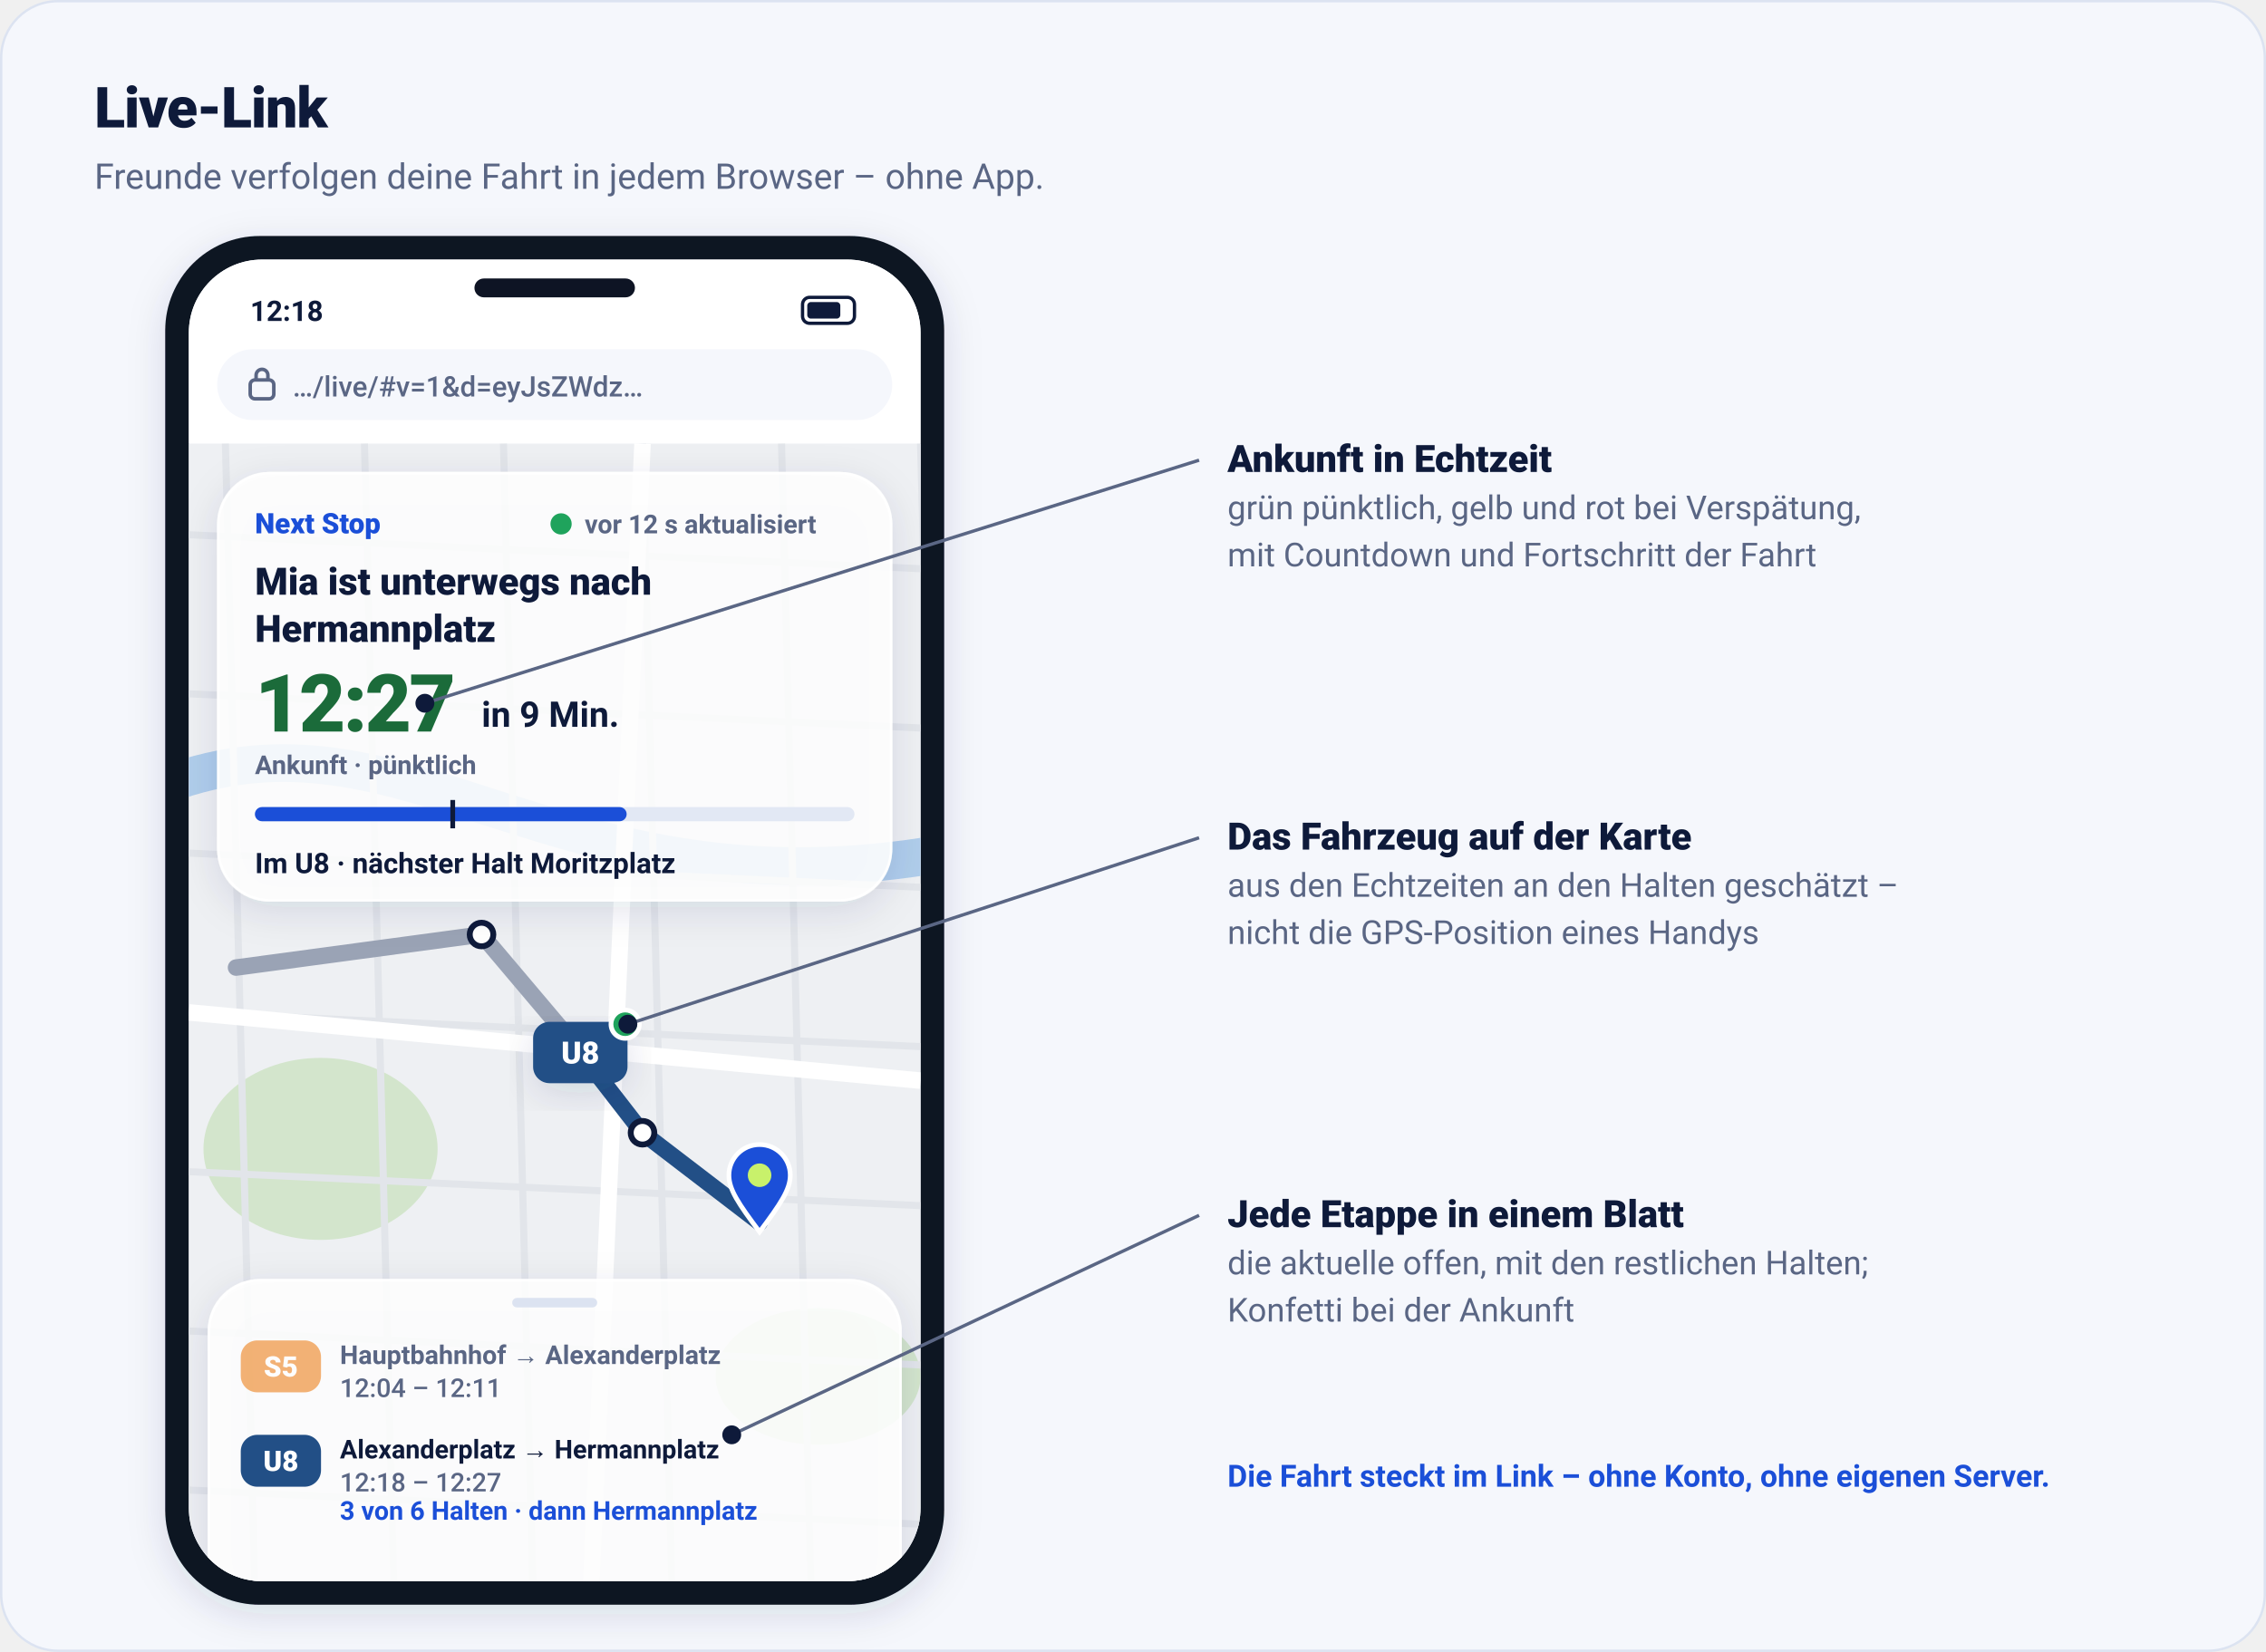
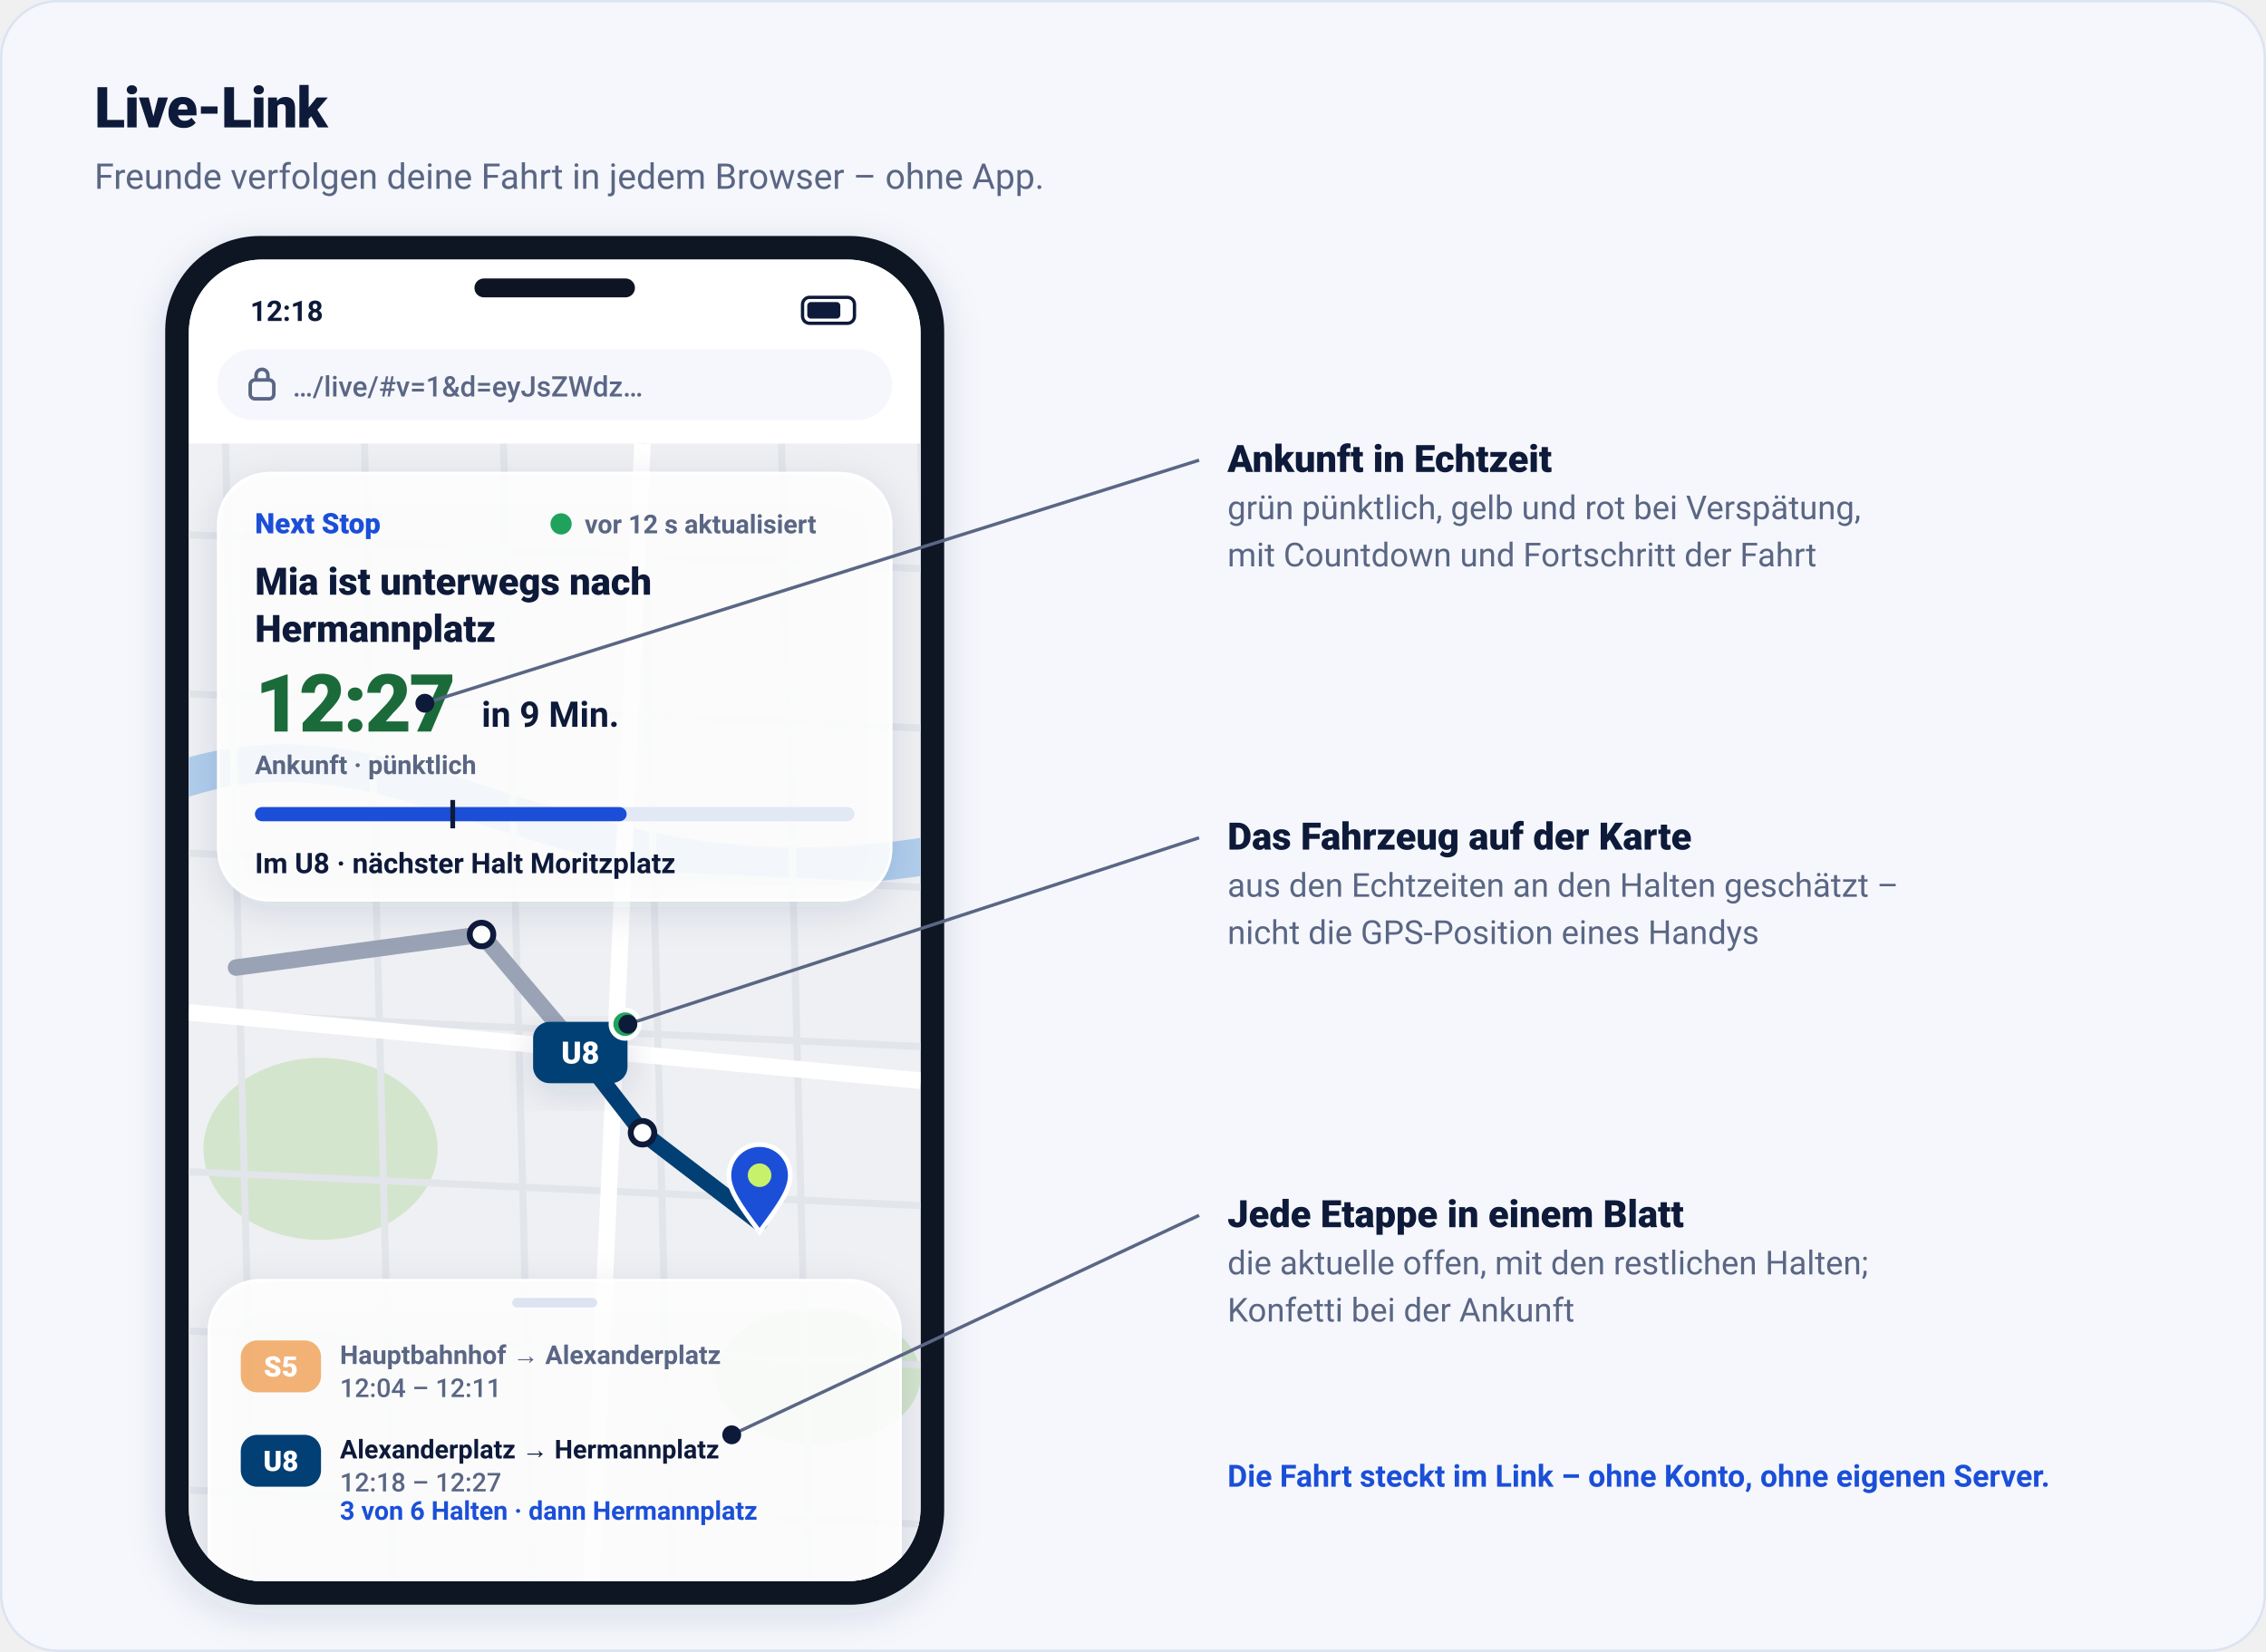
<svg xmlns="http://www.w3.org/2000/svg" viewBox="0 0 960 700" width="960" height="700" role="img" aria-label="Live-Link">
  <style>text{font-family:system-ui,-apple-system,'Segoe UI',Roboto,'Helvetica Neue',Arial,sans-serif}</style>
  <defs>
    <filter id="sh" x="-25%" y="-25%" width="150%" height="170%">
      <feGaussianBlur in="SourceAlpha" stdDeviation="8" />
      <feOffset dy="4" result="b" />
      <feFlood flood-color="#1B2A5A" flood-opacity="0.13" />
      <feComposite in2="b" operator="in" />
      <feMerge>
        <feMergeNode />
        <feMergeNode in="SourceGraphic" />
      </feMerge>
    </filter>
  </defs>
  <rect x="0.5" y="0.5" width="959" height="699" rx="24" fill="#F5F7FC" stroke="#DCE3F1" />
  <text x="40" y="54" font-size="24" fill="#0E1A3A" font-weight="800" letter-spacing="-0.4">Live-Link</text>
  <text x="40" y="80" font-size="15" fill="#5A6684">Freunde verfolgen deine Fahrt in jedem Browser – ohne App.</text>
  <rect x="70" y="100" width="330" height="580" rx="40" fill="#0E1424" filter="url(#sh)" />
  <clipPath id="ph1">
    <rect x="80" y="110" width="310" height="560" rx="31" />
  </clipPath>
  <g clip-path="url(#ph1)">
    <rect x="80" y="110" width="310" height="560" rx="0" fill="#F5F7FC" />
    <rect x="80" y="110" width="310" height="78" rx="0" fill="#FFFFFF" />
    <text x="106" y="136" font-size="12" fill="#0E1A3A" font-weight="700">12:18</text>
    <rect x="340" y="126" width="22" height="11" rx="3" fill="none" stroke="#0E1A3A" stroke-width="1.4" />
    <rect x="342" y="128" width="14" height="7" rx="1.5" fill="#0E1A3A" />
    <rect x="92" y="148" width="286" height="30" rx="15" fill="#F5F7FC" />
    <g transform="translate(106 156)" fill="none" stroke="#5A6684" stroke-width="1.5">
      <rect x="0" y="5" width="10" height="8" rx="2" />
      <path d="M2.5 5V3a2.5 2.5 0 0 1 5 0V5" />
    </g>
    <text x="124" y="168" font-size="12" fill="#5A6684" font-weight="500">…/live/#v=1&amp;d=eyJsZWdz…</text>
    <g transform="translate(0 0)">
      <rect x="80" y="188" width="310" height="482" rx="0" fill="#EEF0F3" />
      <path d="M70 332.6C173.0 294.04 235.0 390.44 400 361.52" stroke="#AFCDEB" stroke-width="16" fill="none" />
      <ellipse cx="135.8" cy="486.84" rx="49.6" ry="38.56" fill="#D3E5CC" />
      <ellipse cx="346.6" cy="583.24" rx="43.4" ry="28.92" fill="#D3E5CC" />
      <path d="M80 226.6L390 241.0" stroke="#E2E5EA" stroke-width="3" />
      <path d="M80 294.0L390 308.5" stroke="#E2E5EA" stroke-width="3" />
      <path d="M80 361.5L390 376.0" stroke="#E2E5EA" stroke-width="3" />
      <path d="M80 429.0L390 443.5" stroke="#E2E5EA" stroke-width="3" />
      <path d="M80 496.5L390 510.9" stroke="#E2E5EA" stroke-width="3" />
      <path d="M80 564.0L390 578.4" stroke="#E2E5EA" stroke-width="3" />
      <path d="M80 631.4L390 645.9" stroke="#E2E5EA" stroke-width="3" />
      <path d="M95.5 188L107.9 670" stroke="#E2E5EA" stroke-width="3" />
      <path d="M154.4 188L166.8 670" stroke="#E2E5EA" stroke-width="3" />
      <path d="M213.3 188L225.7 670" stroke="#E2E5EA" stroke-width="3" />
      <path d="M272.2 188L284.6 670" stroke="#E2E5EA" stroke-width="3" />
      <path d="M331.1 188L343.5 670" stroke="#E2E5EA" stroke-width="3" />
      <path d="M390.0 188L402.4 670" stroke="#E2E5EA" stroke-width="3" />
      <path d="M80 429.0L390 457.92" stroke="#FFFFFF" stroke-width="7" />
      <path d="M272.2 188L250.5 670" stroke="#FFFFFF" stroke-width="7" />
      <path d="M100 410L204.0 396" stroke="#9AA3B5" stroke-width="7" stroke-linecap="round" fill="none" />
      <path d="M204.0 396L241.2 440" stroke="#9AA3B5" stroke-width="7" stroke-linecap="round" fill="none" />
-       <path d="M241.2 440L272.2 480L321.8 518" stroke="#224F86" stroke-width="7" stroke-linecap="round" stroke-linejoin="round" fill="none" />
+       <path d="M241.2 440L272.2 480L321.8 518" stroke="#013F75" stroke-width="7" stroke-linecap="round" stroke-linejoin="round" fill="none" />
      <circle cx="204.0" cy="396" r="5" fill="#FFFFFF" stroke="#0E1A3A" stroke-width="2.5" />
      <circle cx="272.2" cy="480" r="5" fill="#FFFFFF" stroke="#0E1A3A" stroke-width="2.5" />
      <path d="M321.8 522c-9-12-13-18-13-24a13 13 0 0 1 26 0c0 6-4 12-13 24z" fill="#1B4FD8" stroke="#FFFFFF" stroke-width="2" />
      <circle cx="321.8" cy="498" r="5" fill="#C8F16B" />
      <g filter="url(#sh)">
-         <rect x="225.85" y="433" width="40" height="26" rx="7" fill="#224F86" />
+         <rect x="225.85" y="433" width="40" height="26" rx="7" fill="#013F75" />
        <text x="245.85" y="450.68" font-size="13" fill="#FFFFFF" font-weight="800" text-anchor="middle">U8</text>
      </g>
      <circle cx="264.85" cy="434" r="7" fill="#FFFFFF" />
      <circle cx="264.85" cy="434" r="5" fill="#1FA35C" />
      <rect x="92" y="200" width="286" height="182" rx="22" fill="#FFFFFF" fill-opacity="0.86" filter="url(#sh)" />
      <rect x="92.5" y="200.5" width="285" height="181" rx="22" fill="none" stroke="#FFFFFF" stroke-opacity="0.95" />
      <text x="108" y="226" font-size="12" fill="#1B4FD8" font-weight="800">Next Stop</text>
      <circle cx="237.7" cy="222" r="4.5" fill="#1FA35C" />
      <text x="247.714" y="226" font-size="11" fill="#5A6684" font-weight="600">vor 12 s aktualisiert</text>
      <text x="108" y="252" font-size="16" fill="#0E1A3A" font-weight="800">Mia ist unterwegs nach</text>
      <text x="108" y="272" font-size="16" fill="#0E1A3A" font-weight="800">Hermannplatz</text>
      <text x="108" y="310" font-size="34" fill="#1B6B3A" font-weight="800" letter-spacing="-1">12:27</text>
      <text x="204" y="308" font-size="15" fill="#0E1A3A" font-weight="700">in 9 Min.</text>
      <text x="108" y="328" font-size="11" fill="#5A6684" font-weight="600">Ankunft · pünktlich</text>
      <rect x="108" y="342" width="254" height="6" rx="3" fill="#E2E8F4" />
      <rect x="108" y="342" width="157.48" height="6" rx="3" fill="#1B4FD8" />
      <path d="M191.8 339V351" stroke="#0E1A3A" stroke-width="2" />
      <text x="108" y="370" font-size="12" fill="#0E1A3A" font-weight="600">Im U8 · nächster Halt Moritzplatz</text>
      <rect x="88" y="542" width="294" height="140" rx="22" fill="#FFFFFF" fill-opacity="0.86" filter="url(#sh)" />
      <rect x="88.5" y="542.5" width="293" height="139" rx="22" fill="none" stroke="#FFFFFF" stroke-opacity="0.95" />
      <rect x="217" y="550" width="36" height="4" rx="2" fill="#DCE3F1" />
      <g opacity="0.55">
        <rect x="102" y="568" width="34" height="22" rx="7" fill="#EB7405" />
        <text x="119" y="583.32" font-size="12" fill="#FFFFFF" font-weight="800" text-anchor="middle">S5</text>
      </g>
      <text x="144" y="578" font-size="11" fill="#5A6684" font-weight="700">Hauptbahnhof → Alexanderplatz</text>
      <text x="144" y="592" font-size="11" fill="#5A6684" font-weight="500">12:04 – 12:11</text>
      <g opacity="1">
-         <rect x="102" y="608" width="34" height="22" rx="7" fill="#224F86" />
+         <rect x="102" y="608" width="34" height="22" rx="7" fill="#013F75" />
        <text x="119" y="623.32" font-size="12" fill="#FFFFFF" font-weight="800" text-anchor="middle">U8</text>
      </g>
      <text x="144" y="618" font-size="11" fill="#0E1A3A" font-weight="700">Alexanderplatz → Hermannplatz</text>
      <text x="144" y="632" font-size="11" fill="#5A6684" font-weight="500">12:18 – 12:27</text>
      <text x="144" y="644" font-size="11" fill="#1B4FD8" font-weight="600">3 von 6 Halten · dann Hermannplatz</text>
    </g>
  </g>
  <rect x="201" y="118" width="68" height="8" rx="4" fill="#0E1424" />
  <path d="M180 298L508 195" stroke="#5A6684" stroke-width="1.4" />
  <circle cx="180" cy="298" r="4" fill="#0E1A3A" />
  <text x="520" y="200" font-size="16" fill="#0E1A3A" font-weight="800">Ankunft in Echtzeit</text>
  <text x="520" y="220" font-size="14" fill="#5A6684">grün pünktlich, gelb und rot bei Verspätung,</text>
  <text x="520" y="240" font-size="14" fill="#5A6684">mit Countdown und Fortschritt der Fahrt</text>
  <path d="M266 434L508 355" stroke="#5A6684" stroke-width="1.4" />
  <circle cx="266" cy="434" r="4" fill="#0E1A3A" />
  <text x="520" y="360" font-size="16" fill="#0E1A3A" font-weight="800">Das Fahrzeug auf der Karte</text>
  <text x="520" y="380" font-size="14" fill="#5A6684">aus den Echtzeiten an den Halten geschätzt –</text>
  <text x="520" y="400" font-size="14" fill="#5A6684">nicht die GPS-Position eines Handys</text>
  <path d="M310 608L508 515" stroke="#5A6684" stroke-width="1.4" />
  <circle cx="310" cy="608" r="4" fill="#0E1A3A" />
  <text x="520" y="520" font-size="16" fill="#0E1A3A" font-weight="800">Jede Etappe in einem Blatt</text>
  <text x="520" y="540" font-size="14" fill="#5A6684">die aktuelle offen, mit den restlichen Halten;</text>
  <text x="520" y="560" font-size="14" fill="#5A6684">Konfetti bei der Ankunft</text>
  <text x="520" y="630" font-size="13" fill="#1B4FD8" font-weight="700">Die Fahrt steckt im Link – ohne Konto, ohne eigenen Server.</text>
</svg>
